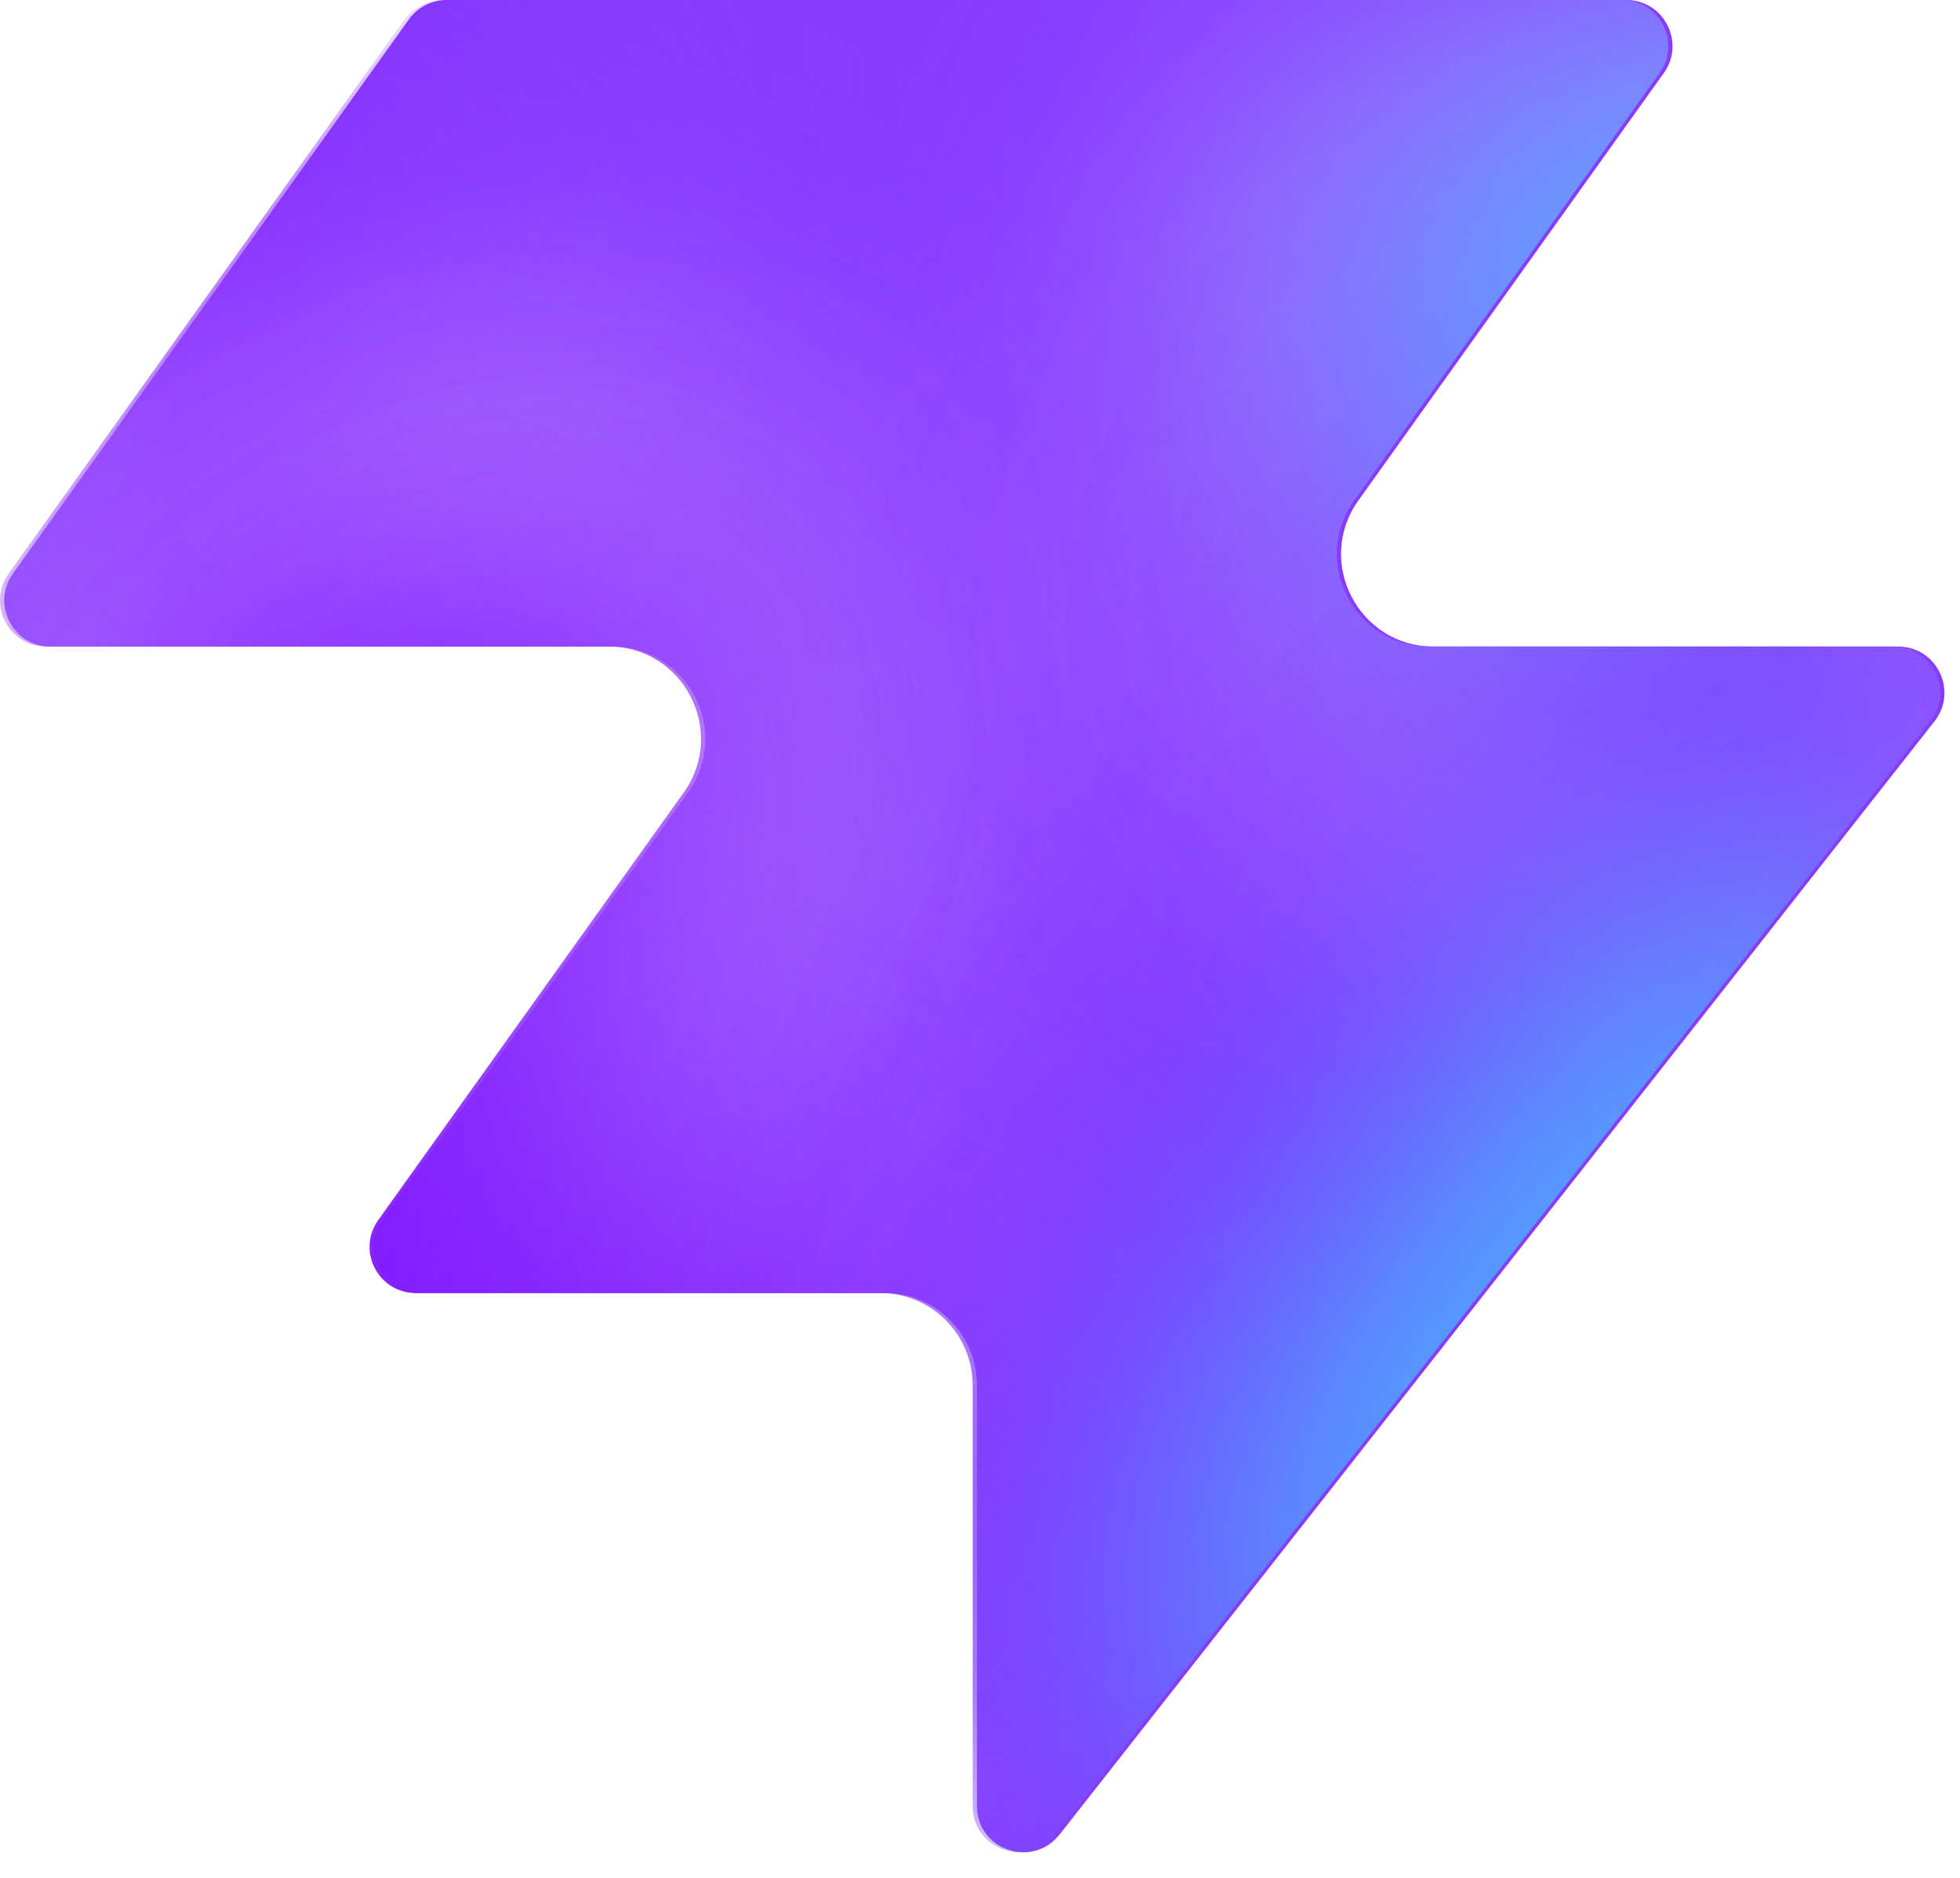
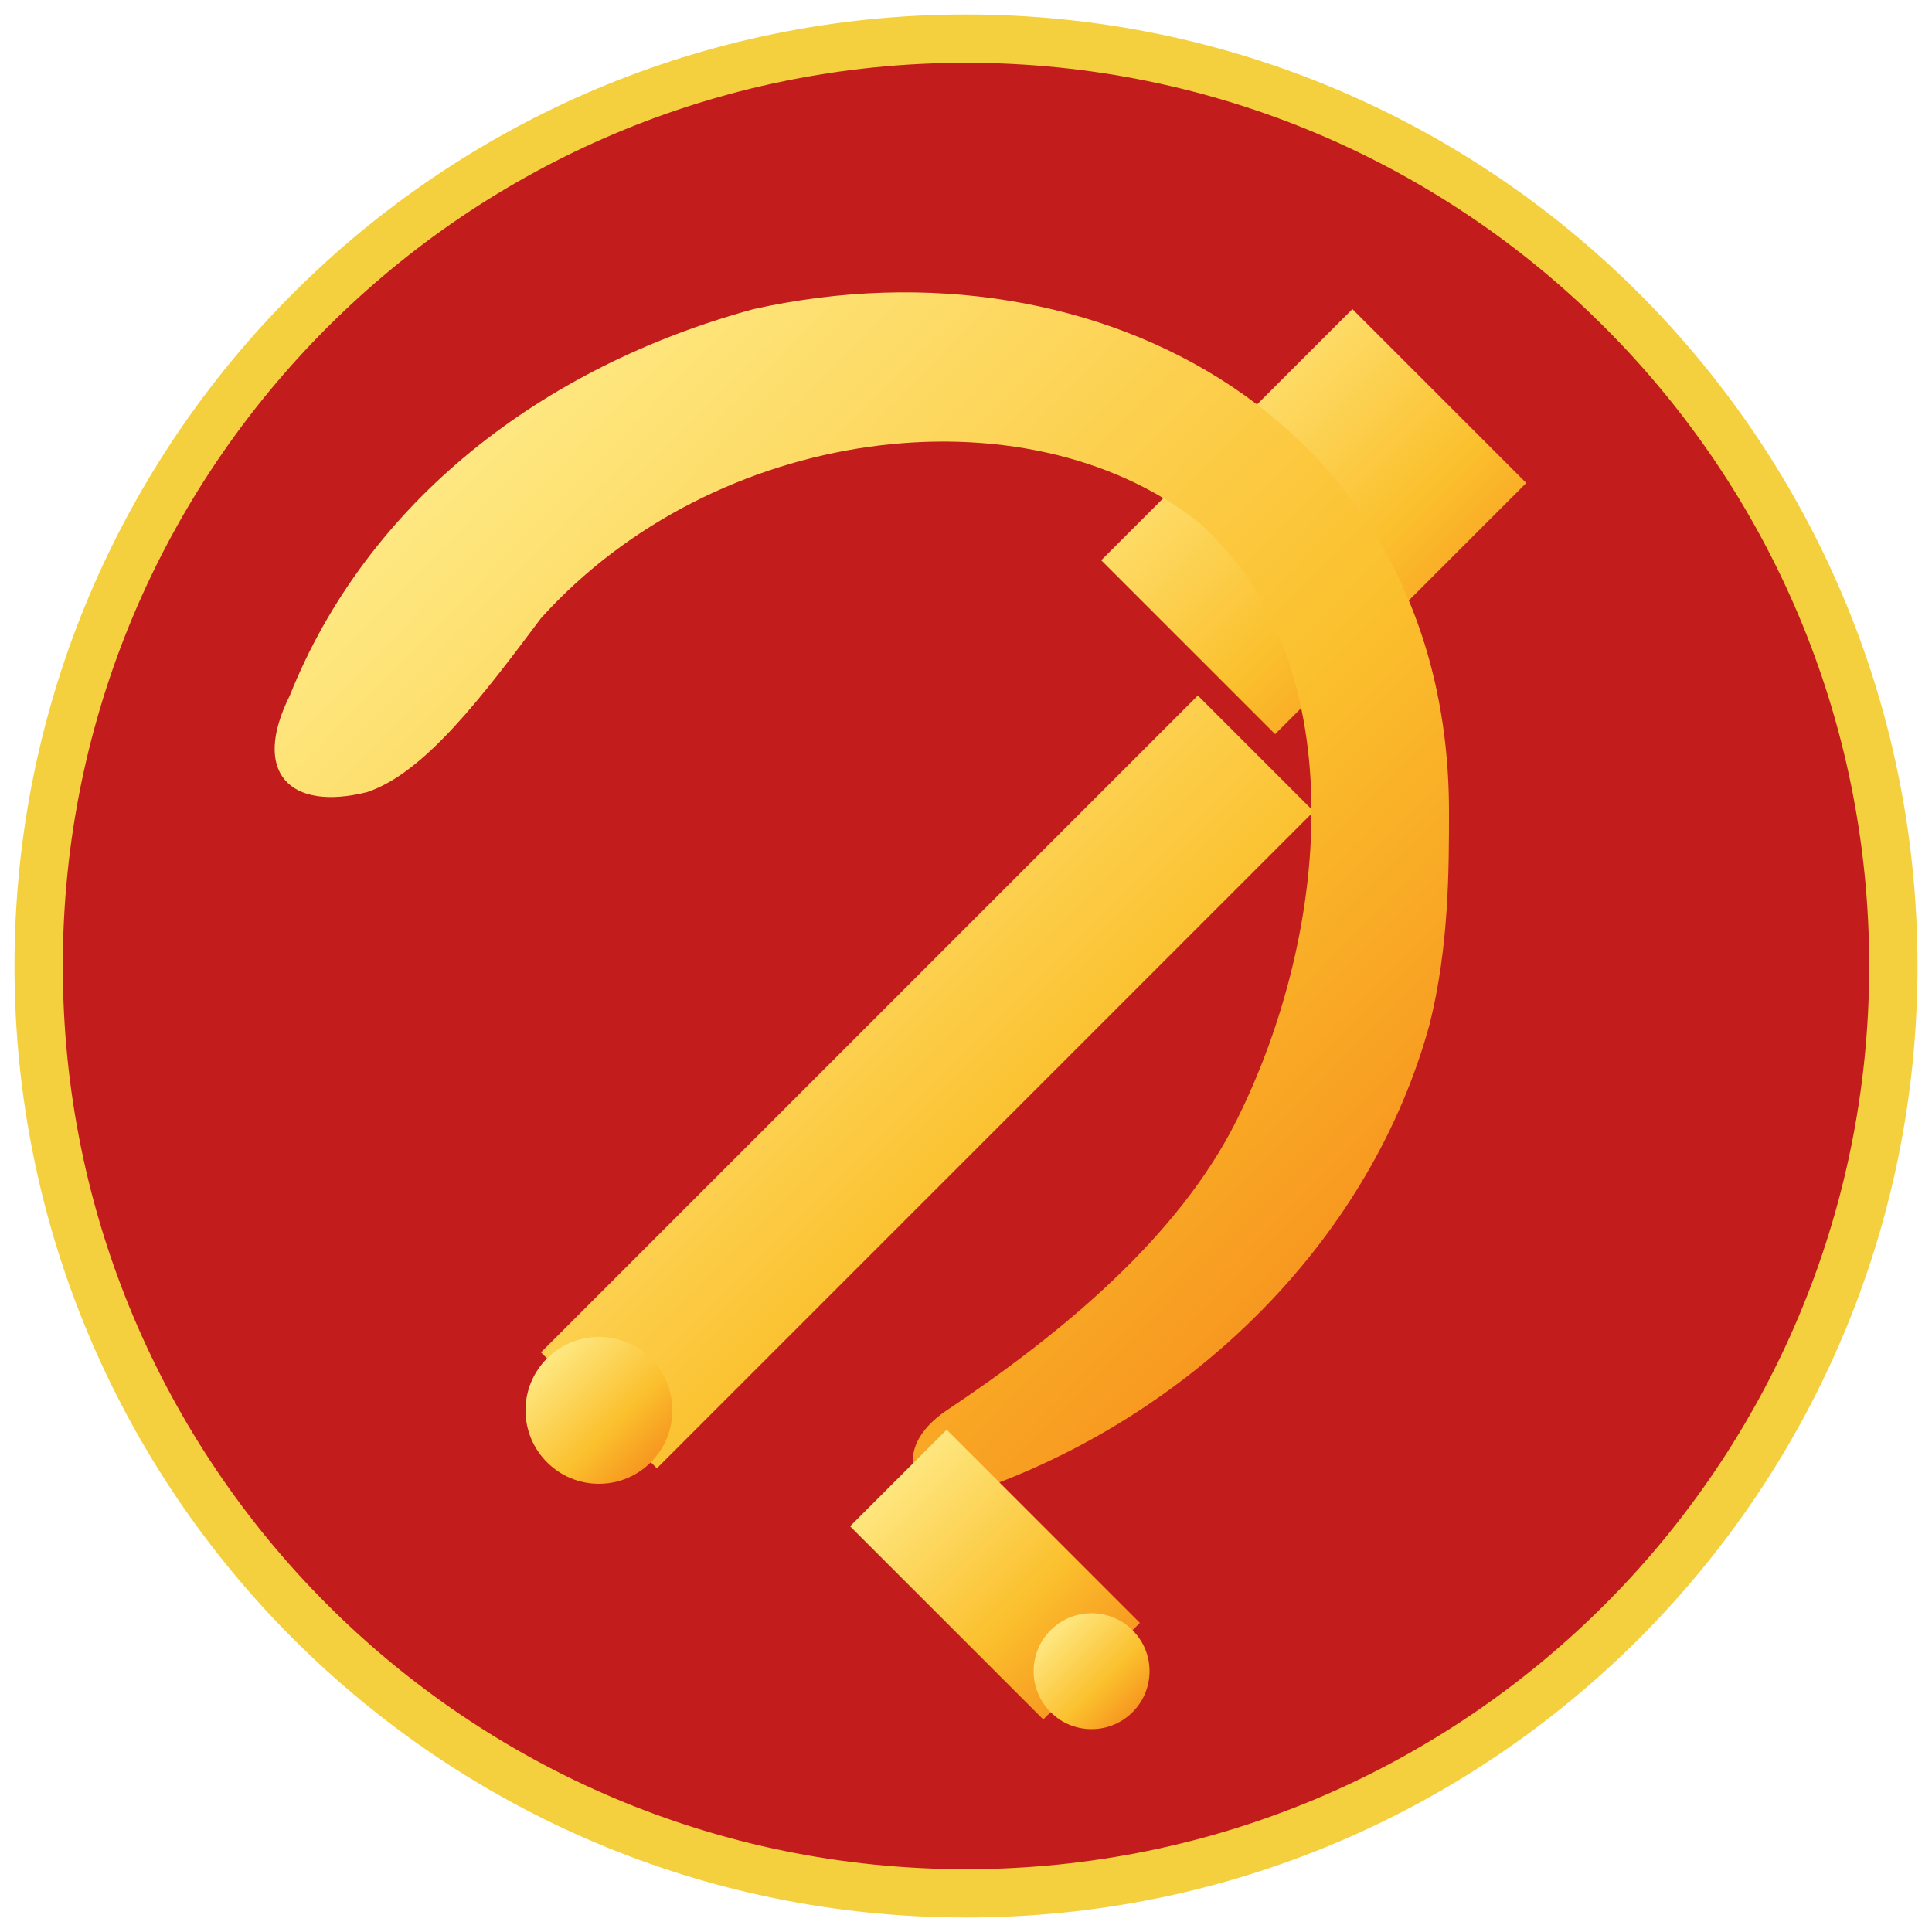
- <svg xmlns="http://www.w3.org/2000/svg" width="48" height="46" fill="none" viewBox="0 0 48 46">
-   <path fill="#863bff" d="M25.946 44.938c-.664.845-2.021.375-2.021-.698V33.937a2.26 2.26 0 0 0-2.262-2.262H10.287c-.92 0-1.456-1.04-.92-1.788l7.48-10.471c1.07-1.497 0-3.578-1.842-3.578H1.237c-.92 0-1.456-1.04-.92-1.788L10.013.474c.214-.297.556-.474.92-.474h28.894c.92 0 1.456 1.04.92 1.788l-7.48 10.471c-1.07 1.498 0 3.579 1.842 3.579h11.377c.943 0 1.473 1.088.89 1.83L25.947 44.94z" style="fill:#863bff;fill:color(display-p3 .525 .23 1);fill-opacity:1" />
-   <mask id="a" width="48" height="46" x="0" y="0" maskUnits="userSpaceOnUse" style="mask-type:alpha">
-     <path fill="#000" d="M25.842 44.938c-.664.844-2.021.375-2.021-.698V33.937a2.26 2.26 0 0 0-2.262-2.262H10.183c-.92 0-1.456-1.04-.92-1.788l7.48-10.471c1.07-1.498 0-3.579-1.842-3.579H1.133c-.92 0-1.456-1.04-.92-1.787L9.91.473c.214-.297.556-.474.92-.474h28.894c.92 0 1.456 1.04.92 1.788l-7.48 10.471c-1.07 1.498 0 3.578 1.842 3.578h11.377c.943 0 1.473 1.088.89 1.832L25.843 44.94z" style="fill:#000;fill-opacity:1" />
-   </mask>
-   <g mask="url(#a)">
-     <g filter="url(#b)">
-       <ellipse cx="5.508" cy="14.704" fill="#ede6ff" rx="5.508" ry="14.704" style="fill:#ede6ff;fill:color(display-p3 .927 .903 1);fill-opacity:1" transform="matrix(.00324 1 1 -.00324 -4.47 31.516)" />
-     </g>
-     <g filter="url(#c)">
-       <ellipse cx="10.399" cy="29.851" fill="#ede6ff" rx="10.399" ry="29.851" style="fill:#ede6ff;fill:color(display-p3 .927 .903 1);fill-opacity:1" transform="matrix(.00324 1 1 -.00324 -39.328 7.883)" />
-     </g>
-     <g filter="url(#d)">
-       <ellipse cx="5.508" cy="30.487" fill="#7e14ff" rx="5.508" ry="30.487" style="fill:#7e14ff;fill:color(display-p3 .492 .077 1);fill-opacity:1" transform="rotate(89.814 -25.913 -14.639)scale(1 -1)" />
-     </g>
-     <g filter="url(#e)">
-       <ellipse cx="5.508" cy="30.599" fill="#7e14ff" rx="5.508" ry="30.599" style="fill:#7e14ff;fill:color(display-p3 .492 .077 1);fill-opacity:1" transform="rotate(89.814 -32.644 -3.334)scale(1 -1)" />
-     </g>
-     <g filter="url(#f)">
-       <ellipse cx="5.508" cy="30.599" fill="#7e14ff" rx="5.508" ry="30.599" style="fill:#7e14ff;fill:color(display-p3 .492 .077 1);fill-opacity:1" transform="matrix(.00324 1 1 -.00324 -34.34 30.47)" />
-     </g>
-     <g filter="url(#g)">
-       <ellipse cx="14.072" cy="22.078" fill="#ede6ff" rx="14.072" ry="22.078" style="fill:#ede6ff;fill:color(display-p3 .927 .903 1);fill-opacity:1" transform="rotate(93.35 24.506 48.493)scale(-1 1)" />
-     </g>
-     <g filter="url(#h)">
-       <ellipse cx="3.47" cy="21.501" fill="#7e14ff" rx="3.47" ry="21.501" style="fill:#7e14ff;fill:color(display-p3 .492 .077 1);fill-opacity:1" transform="rotate(89.009 28.708 47.59)scale(-1 1)" />
-     </g>
-     <g filter="url(#i)">
-       <ellipse cx="3.47" cy="21.501" fill="#7e14ff" rx="3.47" ry="21.501" style="fill:#7e14ff;fill:color(display-p3 .492 .077 1);fill-opacity:1" transform="rotate(89.009 28.708 47.59)scale(-1 1)" />
-     </g>
-     <g filter="url(#j)">
-       <ellipse cx=".387" cy="8.972" fill="#7e14ff" rx="4.407" ry="29.108" style="fill:#7e14ff;fill:color(display-p3 .492 .077 1);fill-opacity:1" transform="rotate(39.51 .387 8.972)" />
-     </g>
-     <g filter="url(#k)">
-       <ellipse cx="47.523" cy="-6.092" fill="#7e14ff" rx="4.407" ry="29.108" style="fill:#7e14ff;fill:color(display-p3 .492 .077 1);fill-opacity:1" transform="rotate(37.892 47.523 -6.092)" />
-     </g>
-     <g filter="url(#l)">
-       <ellipse cx="41.412" cy="6.333" fill="#47bfff" rx="5.971" ry="9.665" style="fill:#47bfff;fill:color(display-p3 .28 .748 1);fill-opacity:1" transform="rotate(37.892 41.412 6.333)" />
-     </g>
-     <g filter="url(#m)">
-       <ellipse cx="-1.879" cy="38.332" fill="#7e14ff" rx="4.407" ry="29.108" style="fill:#7e14ff;fill:color(display-p3 .492 .077 1);fill-opacity:1" transform="rotate(37.892 -1.88 38.332)" />
-     </g>
-     <g filter="url(#n)">
-       <ellipse cx="-1.879" cy="38.332" fill="#7e14ff" rx="4.407" ry="29.108" style="fill:#7e14ff;fill:color(display-p3 .492 .077 1);fill-opacity:1" transform="rotate(37.892 -1.88 38.332)" />
-     </g>
-     <g filter="url(#o)">
-       <ellipse cx="35.651" cy="29.907" fill="#7e14ff" rx="4.407" ry="29.108" style="fill:#7e14ff;fill:color(display-p3 .492 .077 1);fill-opacity:1" transform="rotate(37.892 35.651 29.907)" />
-     </g>
-     <g filter="url(#p)">
-       <ellipse cx="38.418" cy="32.4" fill="#47bfff" rx="5.971" ry="15.297" style="fill:#47bfff;fill:color(display-p3 .28 .748 1);fill-opacity:1" transform="rotate(37.892 38.418 32.4)" />
-     </g>
+ <svg xmlns="http://www.w3.org/2000/svg" viewBox="0 0 100 100" width="64" height="64">
+   <circle cx="50" cy="50" r="48" fill="#c21c1d" stroke="#f4d03f" stroke-width="2.5" />
+   <defs>
+     <linearGradient id="favGold" x1="0%" y1="0%" x2="100%" y2="100%">
+       <stop offset="0%" stop-color="#fff59d" />
+       <stop offset="60%" stop-color="#fbc02d" />
+       <stop offset="100%" stop-color="#f57f17" />
+     </linearGradient>
+   </defs>
+   <g fill="url(#favGold)">
+     <path d="M 28 70 L 62 36 L 68 42 L 34 76 Z" />
+     <circle cx="31" cy="73" r="3.8" />
+     <path d="M 57 29 L 70 16 L 79 25 L 66 38 Z" />
+     <path d="M 75 42 C 75 22 57 12 39 16 C 28 19 19 26 15 36 C 13 40 15 42 19 41 C 22 40 25 36 28 32 C 37 22 53 20 62 27 C 70 34 69 48 64 58 C 61 64 55 69 49 73 C 46 75 47 78 51 77 C 62 73 71 64 74 53 C 75 49 75 45 75 42 Z" />
+     <path d="M 49 74 L 59 84 L 54 89 L 44 79 Z" />
+     <circle cx="56.5" cy="86.5" r="3" />
  </g>
-   <defs>
-     <filter id="b" width="60.045" height="41.654" x="-19.77" y="16.149" color-interpolation-filters="sRGB" filterUnits="userSpaceOnUse">
-       <feFlood flood-opacity="0" result="BackgroundImageFix" />
-       <feBlend in="SourceGraphic" in2="BackgroundImageFix" result="shape" />
-       <feGaussianBlur result="effect1_foregroundBlur_2002_17158" stdDeviation="7.659" />
-     </filter>
-     <filter id="c" width="90.34" height="51.437" x="-54.613" y="-7.533" color-interpolation-filters="sRGB" filterUnits="userSpaceOnUse">
-       <feFlood flood-opacity="0" result="BackgroundImageFix" />
-       <feBlend in="SourceGraphic" in2="BackgroundImageFix" result="shape" />
-       <feGaussianBlur result="effect1_foregroundBlur_2002_17158" stdDeviation="7.659" />
-     </filter>
-     <filter id="d" width="79.355" height="29.4" x="-49.64" y="2.03" color-interpolation-filters="sRGB" filterUnits="userSpaceOnUse">
-       <feFlood flood-opacity="0" result="BackgroundImageFix" />
-       <feBlend in="SourceGraphic" in2="BackgroundImageFix" result="shape" />
-       <feGaussianBlur result="effect1_foregroundBlur_2002_17158" stdDeviation="4.596" />
-     </filter>
-     <filter id="e" width="79.579" height="29.4" x="-45.045" y="20.029" color-interpolation-filters="sRGB" filterUnits="userSpaceOnUse">
-       <feFlood flood-opacity="0" result="BackgroundImageFix" />
-       <feBlend in="SourceGraphic" in2="BackgroundImageFix" result="shape" />
-       <feGaussianBlur result="effect1_foregroundBlur_2002_17158" stdDeviation="4.596" />
-     </filter>
-     <filter id="f" width="79.579" height="29.4" x="-43.513" y="21.178" color-interpolation-filters="sRGB" filterUnits="userSpaceOnUse">
-       <feFlood flood-opacity="0" result="BackgroundImageFix" />
-       <feBlend in="SourceGraphic" in2="BackgroundImageFix" result="shape" />
-       <feGaussianBlur result="effect1_foregroundBlur_2002_17158" stdDeviation="4.596" />
-     </filter>
-     <filter id="g" width="74.749" height="58.852" x="15.756" y="-17.901" color-interpolation-filters="sRGB" filterUnits="userSpaceOnUse">
-       <feFlood flood-opacity="0" result="BackgroundImageFix" />
-       <feBlend in="SourceGraphic" in2="BackgroundImageFix" result="shape" />
-       <feGaussianBlur result="effect1_foregroundBlur_2002_17158" stdDeviation="7.659" />
-     </filter>
-     <filter id="h" width="61.377" height="25.362" x="23.548" y="2.284" color-interpolation-filters="sRGB" filterUnits="userSpaceOnUse">
-       <feFlood flood-opacity="0" result="BackgroundImageFix" />
-       <feBlend in="SourceGraphic" in2="BackgroundImageFix" result="shape" />
-       <feGaussianBlur result="effect1_foregroundBlur_2002_17158" stdDeviation="4.596" />
-     </filter>
-     <filter id="i" width="61.377" height="25.362" x="23.548" y="2.284" color-interpolation-filters="sRGB" filterUnits="userSpaceOnUse">
-       <feFlood flood-opacity="0" result="BackgroundImageFix" />
-       <feBlend in="SourceGraphic" in2="BackgroundImageFix" result="shape" />
-       <feGaussianBlur result="effect1_foregroundBlur_2002_17158" stdDeviation="4.596" />
-     </filter>
-     <filter id="j" width="56.045" height="63.649" x="-27.636" y="-22.853" color-interpolation-filters="sRGB" filterUnits="userSpaceOnUse">
-       <feFlood flood-opacity="0" result="BackgroundImageFix" />
-       <feBlend in="SourceGraphic" in2="BackgroundImageFix" result="shape" />
-       <feGaussianBlur result="effect1_foregroundBlur_2002_17158" stdDeviation="4.596" />
-     </filter>
-     <filter id="k" width="54.814" height="64.646" x="20.116" y="-38.415" color-interpolation-filters="sRGB" filterUnits="userSpaceOnUse">
-       <feFlood flood-opacity="0" result="BackgroundImageFix" />
-       <feBlend in="SourceGraphic" in2="BackgroundImageFix" result="shape" />
-       <feGaussianBlur result="effect1_foregroundBlur_2002_17158" stdDeviation="4.596" />
-     </filter>
-     <filter id="l" width="33.541" height="35.313" x="24.641" y="-11.323" color-interpolation-filters="sRGB" filterUnits="userSpaceOnUse">
-       <feFlood flood-opacity="0" result="BackgroundImageFix" />
-       <feBlend in="SourceGraphic" in2="BackgroundImageFix" result="shape" />
-       <feGaussianBlur result="effect1_foregroundBlur_2002_17158" stdDeviation="4.596" />
-     </filter>
-     <filter id="m" width="54.814" height="64.646" x="-29.286" y="6.009" color-interpolation-filters="sRGB" filterUnits="userSpaceOnUse">
-       <feFlood flood-opacity="0" result="BackgroundImageFix" />
-       <feBlend in="SourceGraphic" in2="BackgroundImageFix" result="shape" />
-       <feGaussianBlur result="effect1_foregroundBlur_2002_17158" stdDeviation="4.596" />
-     </filter>
-     <filter id="n" width="54.814" height="64.646" x="-29.286" y="6.009" color-interpolation-filters="sRGB" filterUnits="userSpaceOnUse">
-       <feFlood flood-opacity="0" result="BackgroundImageFix" />
-       <feBlend in="SourceGraphic" in2="BackgroundImageFix" result="shape" />
-       <feGaussianBlur result="effect1_foregroundBlur_2002_17158" stdDeviation="4.596" />
-     </filter>
-     <filter id="o" width="54.814" height="64.646" x="8.244" y="-2.416" color-interpolation-filters="sRGB" filterUnits="userSpaceOnUse">
-       <feFlood flood-opacity="0" result="BackgroundImageFix" />
-       <feBlend in="SourceGraphic" in2="BackgroundImageFix" result="shape" />
-       <feGaussianBlur result="effect1_foregroundBlur_2002_17158" stdDeviation="4.596" />
-     </filter>
-     <filter id="p" width="39.409" height="43.623" x="18.713" y="10.588" color-interpolation-filters="sRGB" filterUnits="userSpaceOnUse">
-       <feFlood flood-opacity="0" result="BackgroundImageFix" />
-       <feBlend in="SourceGraphic" in2="BackgroundImageFix" result="shape" />
-       <feGaussianBlur result="effect1_foregroundBlur_2002_17158" stdDeviation="4.596" />
-     </filter>
-   </defs>
</svg>
